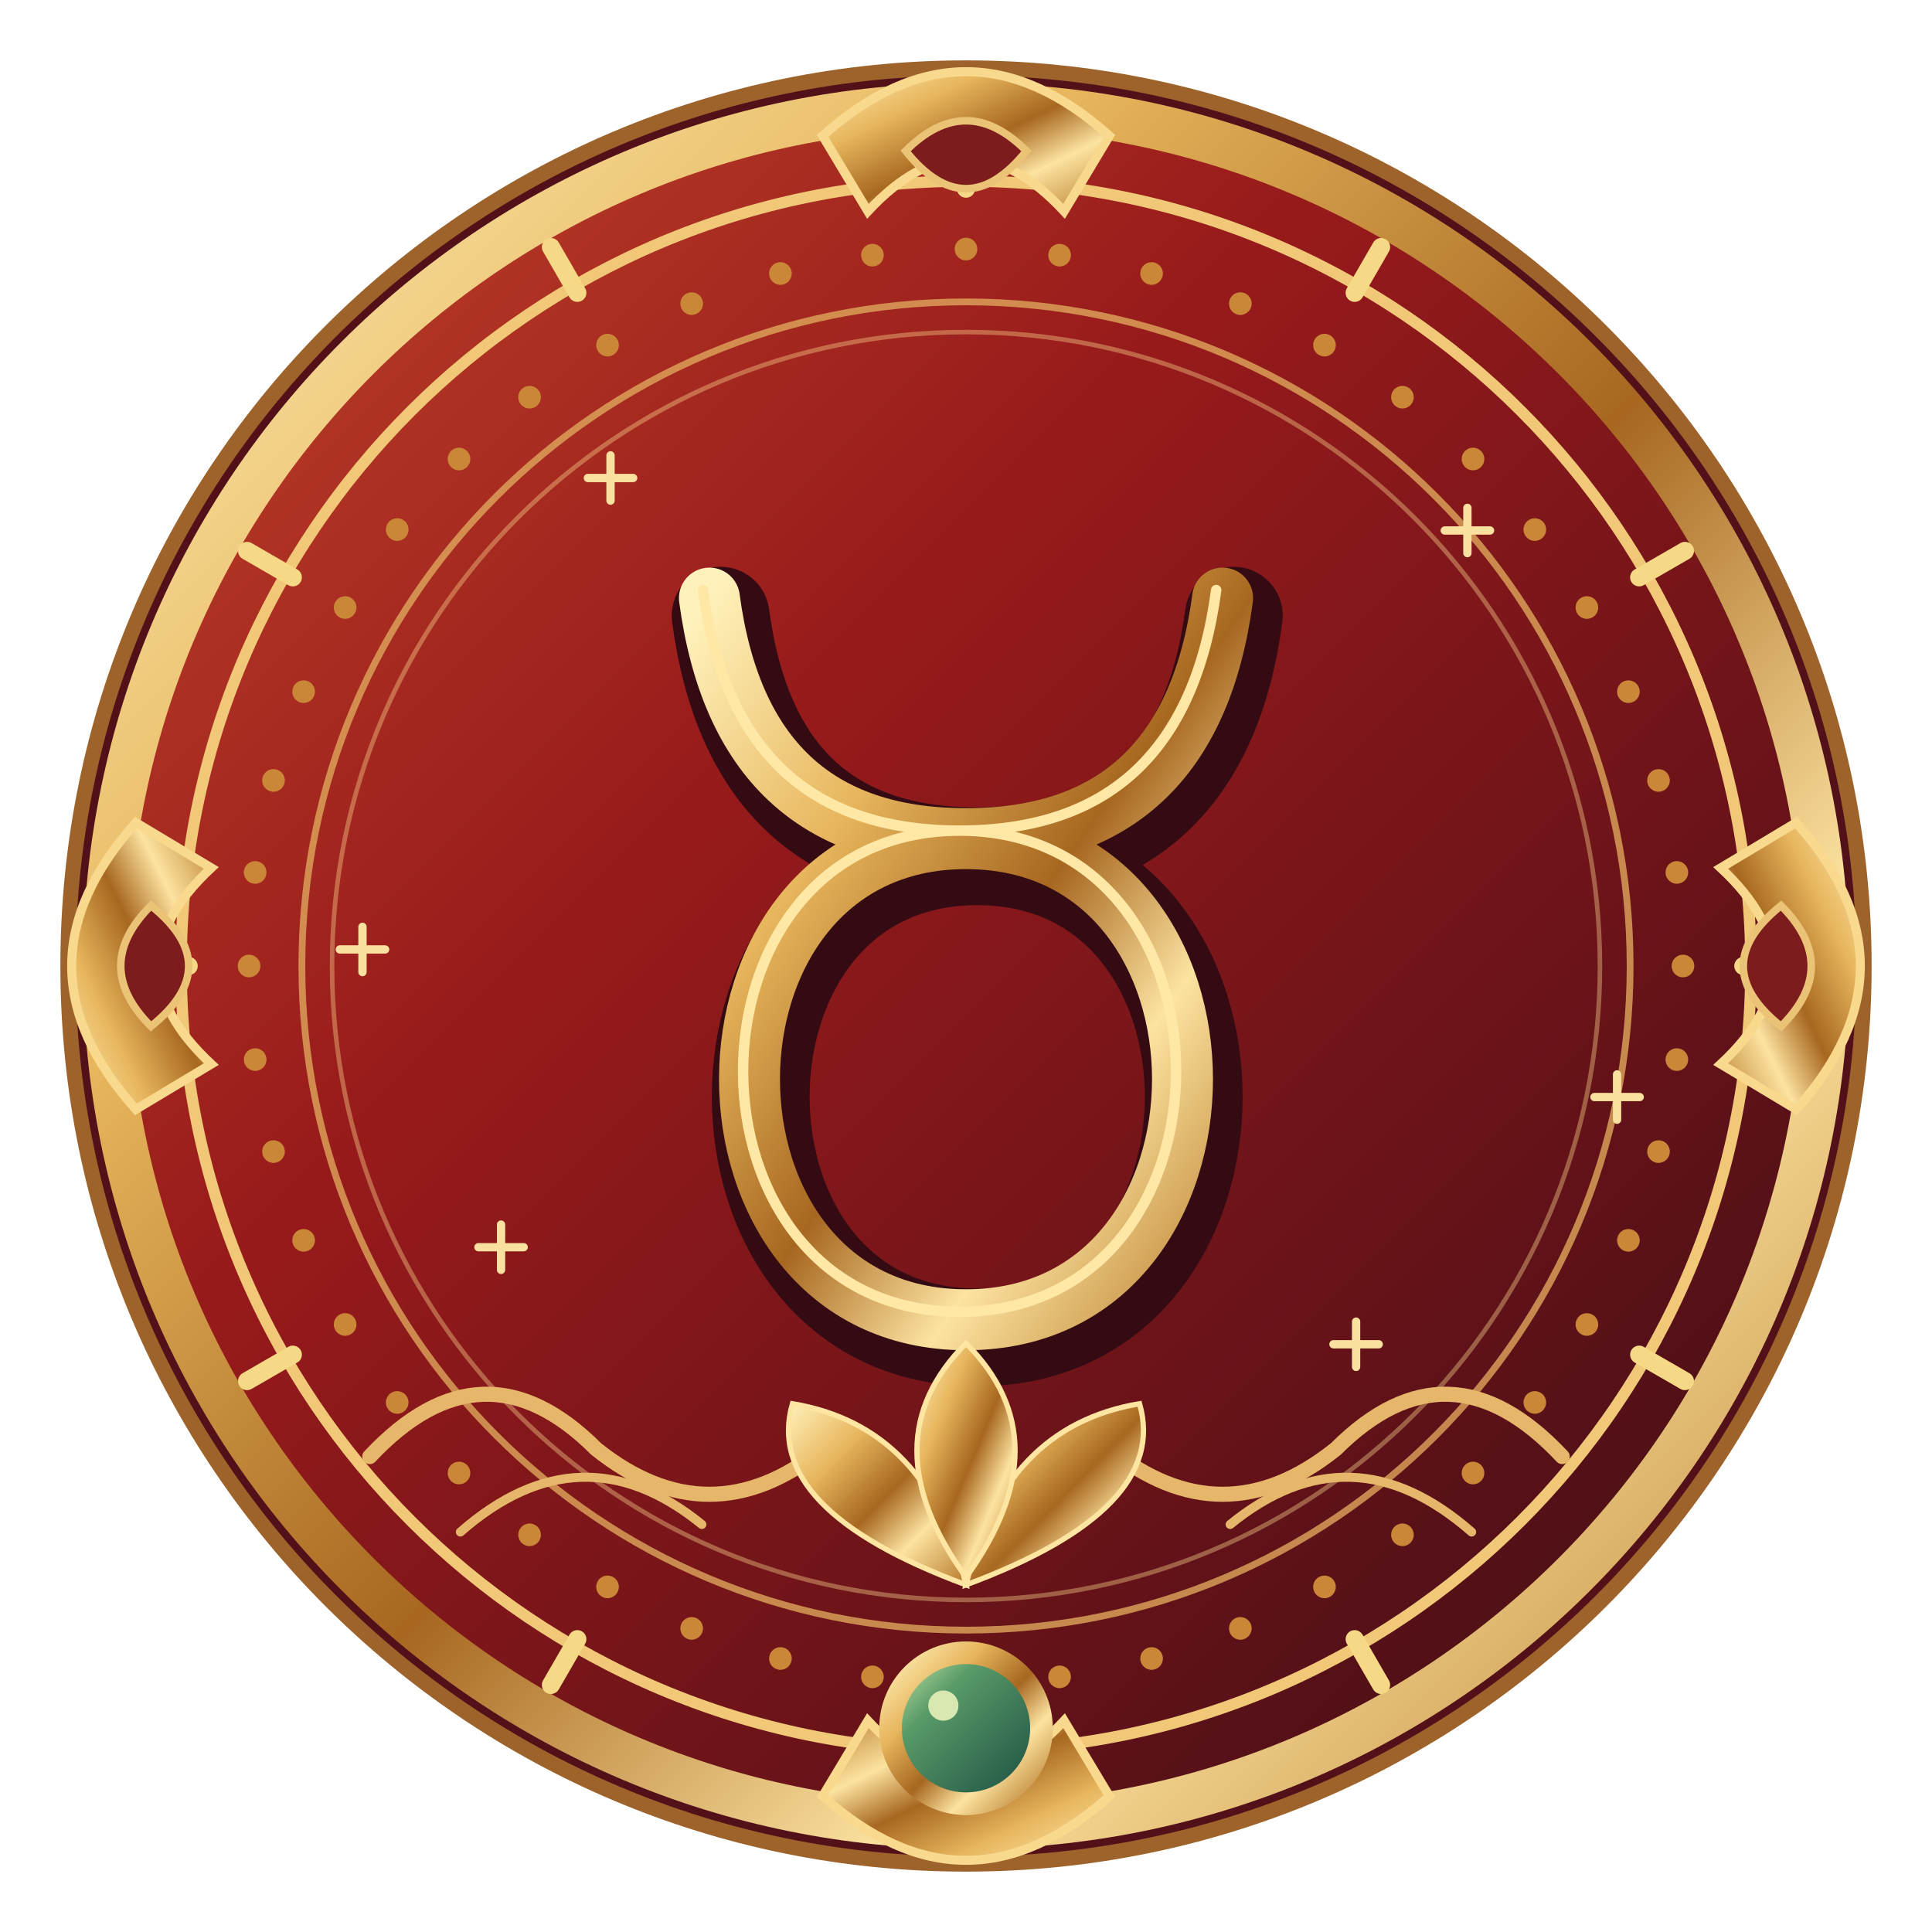
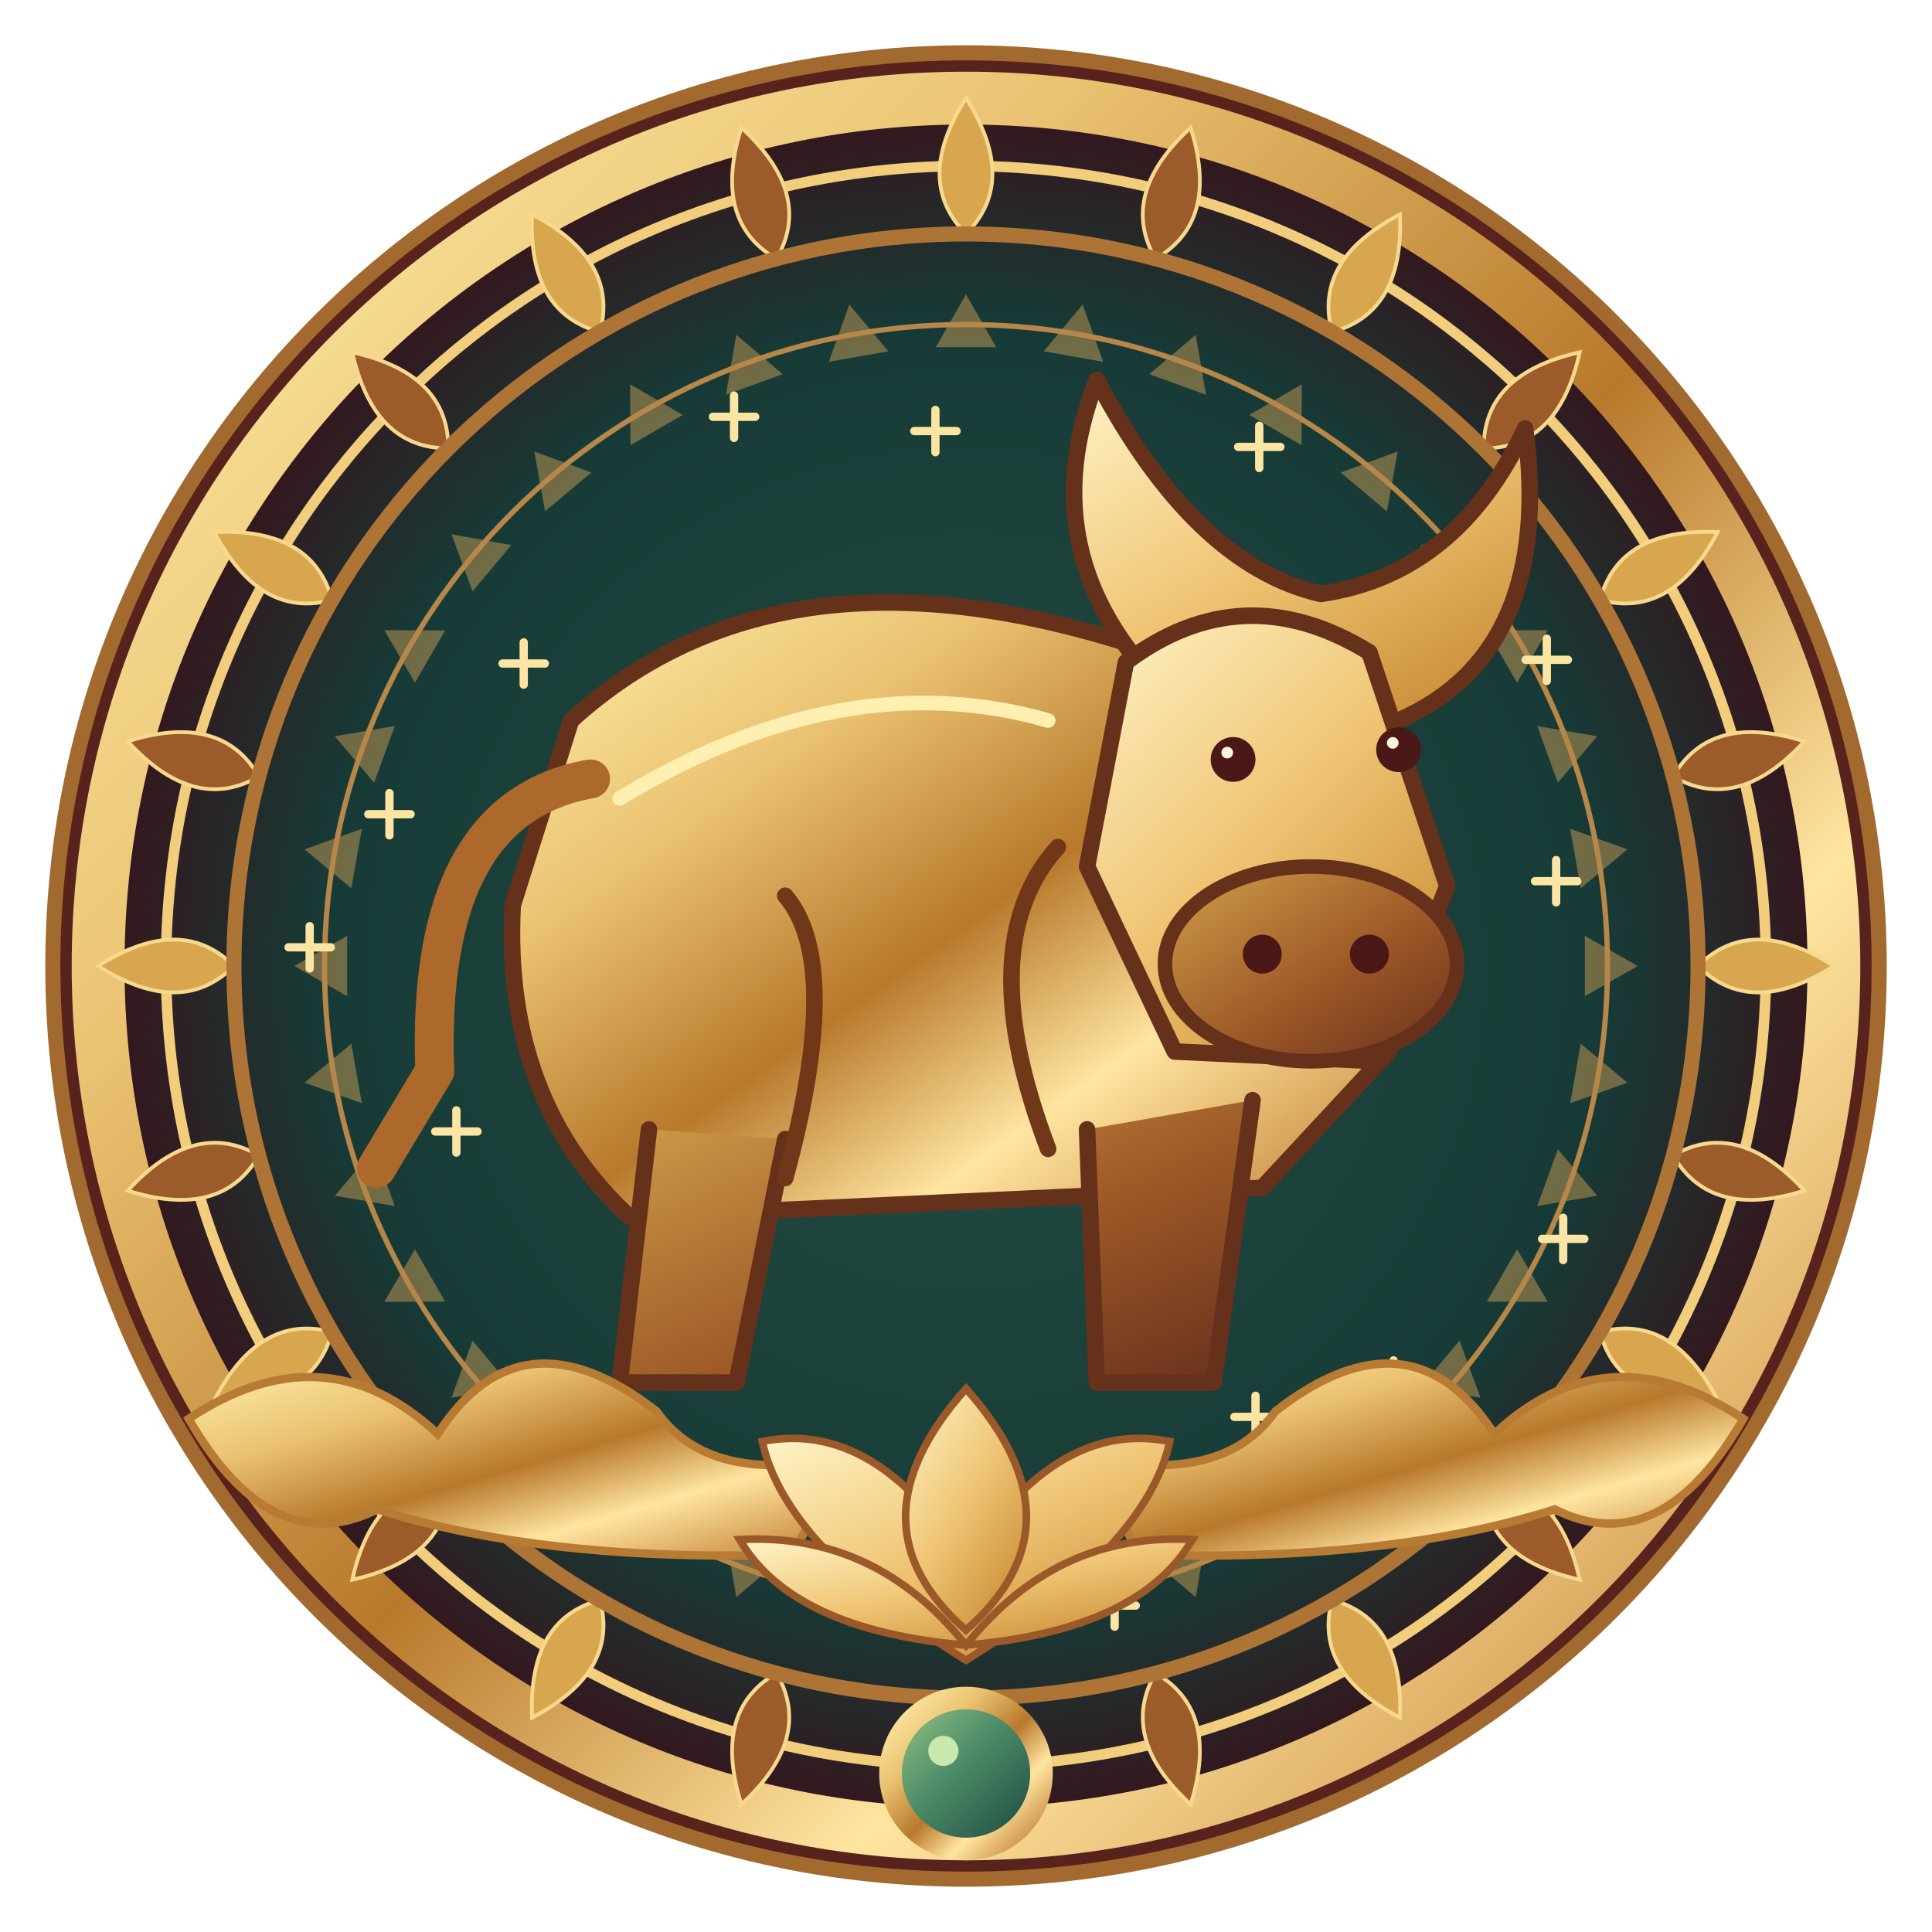
- <svg xmlns="http://www.w3.org/2000/svg" width="256" height="256" viewBox="0 0 256 256">
+ <svg xmlns="http://www.w3.org/2000/svg" viewBox="0 0 256 256" width="256" height="256">
  <defs>
-     <linearGradient id="red" x1="0" y1="0" x2="1" y2="1">
-       <stop offset="0" stop-color="#C3472A" />
-       <stop offset=".38" stop-color="#971A1B" />
-       <stop offset="1" stop-color="#390C16" />
+     <linearGradient id="gold" x1="0" y1="0" x2="1" y2="1">
+       <stop offset="0" stop-color="#FFF0AC" />
+       <stop offset=".28" stop-color="#EAC271" />
+       <stop offset=".52" stop-color="#B8792C" />
+       <stop offset=".72" stop-color="#FFE5A0" />
+       <stop offset="1" stop-color="#BD772C" />
    </linearGradient>
-     <linearGradient id="gold" x1="0" y1="0" x2="1" y2="1">
-       <stop offset="0" stop-color="#FFF1BB" />
-       <stop offset=".28" stop-color="#E7B65D" />
-       <stop offset=".53" stop-color="#A76720" />
-       <stop offset=".73" stop-color="#FCE3A0" />
-       <stop offset="1" stop-color="#B77A2B" />
+     <linearGradient id="light" x1="0" y1="0" x2=".8" y2="1">
+       <stop offset="0" stop-color="#FFF4C7" />
+       <stop offset=".52" stop-color="#EFC575" />
+       <stop offset="1" stop-color="#CA8D36" />
+     </linearGradient>
+     <linearGradient id="dark" x1="0" y1="0" x2="1" y2="1">
+       <stop offset="0" stop-color="#D3A04B" />
+       <stop offset=".58" stop-color="#9B5726" />
+       <stop offset="1" stop-color="#67301D" />
    </linearGradient>
    <linearGradient id="jade" x1="0" y1="0" x2="1" y2="1">
-       <stop offset="0" stop-color="#D9F0AE" />
-       <stop offset=".32" stop-color="#589A68" />
-       <stop offset="1" stop-color="#17483F" />
+       <stop offset="0" stop-color="#A4C987" />
+       <stop offset=".45" stop-color="#4B8C68" />
+       <stop offset="1" stop-color="#173F39" />
    </linearGradient>
+     <radialGradient id="lacquer">
+       <stop offset="0" stop-color="#244E43" />
+       <stop offset=".74" stop-color="#173A36" />
+       <stop offset="1" stop-color="#37131B" />
+     </radialGradient>
  </defs>
-   <circle cx="128" cy="128" r="119" fill="#521019" stroke="#9D632B" stroke-width="2" />
-   <circle cx="128" cy="128" r="114" fill="url(#red)" stroke="url(#gold)" stroke-width="6" />
-   <circle cx="128" cy="128" r="104" fill="none" stroke="#F0C878" stroke-width="1.5" />
-   <path d="M231.00 128.00 L238.00 128.00" stroke="#F6D986" stroke-width="2.4" stroke-linecap="round" />
-   <path d="M217.20 179.50 L223.26 183.00" stroke="#F6D986" stroke-width="2.4" stroke-linecap="round" />
-   <path d="M179.50 217.20 L183.00 223.26" stroke="#F6D986" stroke-width="2.4" stroke-linecap="round" />
-   <path d="M128.00 231.00 L128.00 238.00" stroke="#F6D986" stroke-width="2.4" stroke-linecap="round" />
-   <path d="M76.50 217.20 L73.00 223.26" stroke="#F6D986" stroke-width="2.4" stroke-linecap="round" />
-   <path d="M38.80 179.50 L32.74 183.00" stroke="#F6D986" stroke-width="2.4" stroke-linecap="round" />
-   <path d="M25.00 128.00 L18.00 128.00" stroke="#F6D986" stroke-width="2.4" stroke-linecap="round" />
-   <path d="M38.80 76.50 L32.74 73.00" stroke="#F6D986" stroke-width="2.4" stroke-linecap="round" />
-   <path d="M76.50 38.80 L73.00 32.74" stroke="#F6D986" stroke-width="2.4" stroke-linecap="round" />
-   <path d="M128.00 25.00 L128.00 18.00" stroke="#F6D986" stroke-width="2.4" stroke-linecap="round" />
-   <path d="M179.50 38.80 L183.00 32.74" stroke="#F6D986" stroke-width="2.4" stroke-linecap="round" />
-   <path d="M217.20 76.50 L223.26 73.00" stroke="#F6D986" stroke-width="2.4" stroke-linecap="round" />
-   <circle cx="223.00" cy="128.00" r="1.5" fill="#CB8738" />
-   <circle cx="222.19" cy="140.40" r="1.5" fill="#CB8738" />
-   <circle cx="219.76" cy="152.59" r="1.5" fill="#CB8738" />
-   <circle cx="215.77" cy="164.35" r="1.5" fill="#CB8738" />
-   <circle cx="210.27" cy="175.50" r="1.5" fill="#CB8738" />
-   <circle cx="203.37" cy="185.83" r="1.5" fill="#CB8738" />
-   <circle cx="195.18" cy="195.18" r="1.5" fill="#CB8738" />
-   <circle cx="185.83" cy="203.37" r="1.5" fill="#CB8738" />
-   <circle cx="175.50" cy="210.27" r="1.5" fill="#CB8738" />
-   <circle cx="164.35" cy="215.77" r="1.5" fill="#CB8738" />
-   <circle cx="152.59" cy="219.76" r="1.5" fill="#CB8738" />
-   <circle cx="140.40" cy="222.19" r="1.5" fill="#CB8738" />
-   <circle cx="128.00" cy="223.00" r="1.5" fill="#CB8738" />
-   <circle cx="115.60" cy="222.19" r="1.5" fill="#CB8738" />
-   <circle cx="103.41" cy="219.76" r="1.5" fill="#CB8738" />
-   <circle cx="91.65" cy="215.77" r="1.5" fill="#CB8738" />
-   <circle cx="80.50" cy="210.27" r="1.5" fill="#CB8738" />
-   <circle cx="70.17" cy="203.37" r="1.5" fill="#CB8738" />
-   <circle cx="60.82" cy="195.18" r="1.5" fill="#CB8738" />
-   <circle cx="52.63" cy="185.83" r="1.5" fill="#CB8738" />
-   <circle cx="45.73" cy="175.50" r="1.5" fill="#CB8738" />
-   <circle cx="40.23" cy="164.35" r="1.5" fill="#CB8738" />
-   <circle cx="36.24" cy="152.59" r="1.5" fill="#CB8738" />
-   <circle cx="33.81" cy="140.40" r="1.5" fill="#CB8738" />
-   <circle cx="33.00" cy="128.00" r="1.5" fill="#CB8738" />
-   <circle cx="33.81" cy="115.60" r="1.5" fill="#CB8738" />
-   <circle cx="36.24" cy="103.41" r="1.5" fill="#CB8738" />
-   <circle cx="40.23" cy="91.65" r="1.5" fill="#CB8738" />
-   <circle cx="45.73" cy="80.50" r="1.5" fill="#CB8738" />
-   <circle cx="52.63" cy="70.17" r="1.5" fill="#CB8738" />
-   <circle cx="60.82" cy="60.82" r="1.5" fill="#CB8738" />
-   <circle cx="70.17" cy="52.63" r="1.5" fill="#CB8738" />
-   <circle cx="80.50" cy="45.73" r="1.5" fill="#CB8738" />
-   <circle cx="91.65" cy="40.23" r="1.5" fill="#CB8738" />
-   <circle cx="103.41" cy="36.24" r="1.5" fill="#CB8738" />
-   <circle cx="115.60" cy="33.81" r="1.5" fill="#CB8738" />
-   <circle cx="128.00" cy="33.00" r="1.5" fill="#CB8738" />
-   <circle cx="140.40" cy="33.81" r="1.5" fill="#CB8738" />
-   <circle cx="152.59" cy="36.24" r="1.5" fill="#CB8738" />
-   <circle cx="164.35" cy="40.23" r="1.5" fill="#CB8738" />
-   <circle cx="175.50" cy="45.73" r="1.5" fill="#CB8738" />
-   <circle cx="185.83" cy="52.63" r="1.5" fill="#CB8738" />
-   <circle cx="195.18" cy="60.82" r="1.5" fill="#CB8738" />
-   <circle cx="203.37" cy="70.17" r="1.5" fill="#CB8738" />
-   <circle cx="210.27" cy="80.50" r="1.5" fill="#CB8738" />
-   <circle cx="215.77" cy="91.65" r="1.5" fill="#CB8738" />
-   <circle cx="219.76" cy="103.41" r="1.5" fill="#CB8738" />
-   <circle cx="222.19" cy="115.60" r="1.5" fill="#CB8738" />
-   <g transform="rotate(0 128 128)">
-     <path d="M109 18 Q128 1 147 18 L141 28 Q128 14 115 28 Z" fill="url(#gold)" stroke="#F9D98D" stroke-width="1.2" />
-     <path d="M120 20 Q128 12 136 20 Q128 30 120 20Z" fill="#7D1C1D" stroke="#EBC376" stroke-width="1" />
+   <circle cx="128" cy="128" r="121" fill="#58231C" stroke="#A36A30" stroke-width="2" />
+   <circle cx="128" cy="128" r="115" fill="url(#lacquer)" stroke="url(#gold)" stroke-width="7" />
+   <circle cx="128" cy="128" r="106" fill="none" stroke="#F2CD7B" stroke-width="1.4" />
+   <path transform="rotate(0 128 128)" d="M128 13Q121 24 128 31Q135 24 128 13Z" fill="#D8A64E" stroke="#F7D98E" stroke-width=".5" />
+   <path transform="rotate(15 128 128)" d="M128 13Q121 24 128 31Q135 24 128 13Z" fill="#9B5B2A" stroke="#F7D98E" stroke-width=".5" />
+   <path transform="rotate(30 128 128)" d="M128 13Q121 24 128 31Q135 24 128 13Z" fill="#D8A64E" stroke="#F7D98E" stroke-width=".5" />
+   <path transform="rotate(45 128 128)" d="M128 13Q121 24 128 31Q135 24 128 13Z" fill="#9B5B2A" stroke="#F7D98E" stroke-width=".5" />
+   <path transform="rotate(60 128 128)" d="M128 13Q121 24 128 31Q135 24 128 13Z" fill="#D8A64E" stroke="#F7D98E" stroke-width=".5" />
+   <path transform="rotate(75 128 128)" d="M128 13Q121 24 128 31Q135 24 128 13Z" fill="#9B5B2A" stroke="#F7D98E" stroke-width=".5" />
+   <path transform="rotate(90 128 128)" d="M128 13Q121 24 128 31Q135 24 128 13Z" fill="#D8A64E" stroke="#F7D98E" stroke-width=".5" />
+   <path transform="rotate(105 128 128)" d="M128 13Q121 24 128 31Q135 24 128 13Z" fill="#9B5B2A" stroke="#F7D98E" stroke-width=".5" />
+   <path transform="rotate(120 128 128)" d="M128 13Q121 24 128 31Q135 24 128 13Z" fill="#D8A64E" stroke="#F7D98E" stroke-width=".5" />
+   <path transform="rotate(135 128 128)" d="M128 13Q121 24 128 31Q135 24 128 13Z" fill="#9B5B2A" stroke="#F7D98E" stroke-width=".5" />
+   <path transform="rotate(150 128 128)" d="M128 13Q121 24 128 31Q135 24 128 13Z" fill="#D8A64E" stroke="#F7D98E" stroke-width=".5" />
+   <path transform="rotate(165 128 128)" d="M128 13Q121 24 128 31Q135 24 128 13Z" fill="#9B5B2A" stroke="#F7D98E" stroke-width=".5" />
+   <path transform="rotate(180 128 128)" d="M128 13Q121 24 128 31Q135 24 128 13Z" fill="#D8A64E" stroke="#F7D98E" stroke-width=".5" />
+   <path transform="rotate(195 128 128)" d="M128 13Q121 24 128 31Q135 24 128 13Z" fill="#9B5B2A" stroke="#F7D98E" stroke-width=".5" />
+   <path transform="rotate(210 128 128)" d="M128 13Q121 24 128 31Q135 24 128 13Z" fill="#D8A64E" stroke="#F7D98E" stroke-width=".5" />
+   <path transform="rotate(225 128 128)" d="M128 13Q121 24 128 31Q135 24 128 13Z" fill="#9B5B2A" stroke="#F7D98E" stroke-width=".5" />
+   <path transform="rotate(240 128 128)" d="M128 13Q121 24 128 31Q135 24 128 13Z" fill="#D8A64E" stroke="#F7D98E" stroke-width=".5" />
+   <path transform="rotate(255 128 128)" d="M128 13Q121 24 128 31Q135 24 128 13Z" fill="#9B5B2A" stroke="#F7D98E" stroke-width=".5" />
+   <path transform="rotate(270 128 128)" d="M128 13Q121 24 128 31Q135 24 128 13Z" fill="#D8A64E" stroke="#F7D98E" stroke-width=".5" />
+   <path transform="rotate(285 128 128)" d="M128 13Q121 24 128 31Q135 24 128 13Z" fill="#9B5B2A" stroke="#F7D98E" stroke-width=".5" />
+   <path transform="rotate(300 128 128)" d="M128 13Q121 24 128 31Q135 24 128 13Z" fill="#D8A64E" stroke="#F7D98E" stroke-width=".5" />
+   <path transform="rotate(315 128 128)" d="M128 13Q121 24 128 31Q135 24 128 13Z" fill="#9B5B2A" stroke="#F7D98E" stroke-width=".5" />
+   <path transform="rotate(330 128 128)" d="M128 13Q121 24 128 31Q135 24 128 13Z" fill="#D8A64E" stroke="#F7D98E" stroke-width=".5" />
+   <path transform="rotate(345 128 128)" d="M128 13Q121 24 128 31Q135 24 128 13Z" fill="#9B5B2A" stroke="#F7D98E" stroke-width=".5" />
+   <circle cx="128" cy="128" r="97" fill="none" stroke="#AD7435" stroke-width="2" />
+   <path transform="rotate(0 128 128)" d="M128 39l-4 7h8Z" fill="#D1A055" opacity=".48" />
+   <path transform="rotate(10 128 128)" d="M128 39l-4 7h8Z" fill="#D1A055" opacity=".48" />
+   <path transform="rotate(20 128 128)" d="M128 39l-4 7h8Z" fill="#D1A055" opacity=".48" />
+   <path transform="rotate(30 128 128)" d="M128 39l-4 7h8Z" fill="#D1A055" opacity=".48" />
+   <path transform="rotate(40 128 128)" d="M128 39l-4 7h8Z" fill="#D1A055" opacity=".48" />
+   <path transform="rotate(50 128 128)" d="M128 39l-4 7h8Z" fill="#D1A055" opacity=".48" />
+   <path transform="rotate(60 128 128)" d="M128 39l-4 7h8Z" fill="#D1A055" opacity=".48" />
+   <path transform="rotate(70 128 128)" d="M128 39l-4 7h8Z" fill="#D1A055" opacity=".48" />
+   <path transform="rotate(80 128 128)" d="M128 39l-4 7h8Z" fill="#D1A055" opacity=".48" />
+   <path transform="rotate(90 128 128)" d="M128 39l-4 7h8Z" fill="#D1A055" opacity=".48" />
+   <path transform="rotate(100 128 128)" d="M128 39l-4 7h8Z" fill="#D1A055" opacity=".48" />
+   <path transform="rotate(110 128 128)" d="M128 39l-4 7h8Z" fill="#D1A055" opacity=".48" />
+   <path transform="rotate(120 128 128)" d="M128 39l-4 7h8Z" fill="#D1A055" opacity=".48" />
+   <path transform="rotate(130 128 128)" d="M128 39l-4 7h8Z" fill="#D1A055" opacity=".48" />
+   <path transform="rotate(140 128 128)" d="M128 39l-4 7h8Z" fill="#D1A055" opacity=".48" />
+   <path transform="rotate(150 128 128)" d="M128 39l-4 7h8Z" fill="#D1A055" opacity=".48" />
+   <path transform="rotate(160 128 128)" d="M128 39l-4 7h8Z" fill="#D1A055" opacity=".48" />
+   <path transform="rotate(170 128 128)" d="M128 39l-4 7h8Z" fill="#D1A055" opacity=".48" />
+   <path transform="rotate(180 128 128)" d="M128 39l-4 7h8Z" fill="#D1A055" opacity=".48" />
+   <path transform="rotate(190 128 128)" d="M128 39l-4 7h8Z" fill="#D1A055" opacity=".48" />
+   <path transform="rotate(200 128 128)" d="M128 39l-4 7h8Z" fill="#D1A055" opacity=".48" />
+   <path transform="rotate(210 128 128)" d="M128 39l-4 7h8Z" fill="#D1A055" opacity=".48" />
+   <path transform="rotate(220 128 128)" d="M128 39l-4 7h8Z" fill="#D1A055" opacity=".48" />
+   <path transform="rotate(230 128 128)" d="M128 39l-4 7h8Z" fill="#D1A055" opacity=".48" />
+   <path transform="rotate(240 128 128)" d="M128 39l-4 7h8Z" fill="#D1A055" opacity=".48" />
+   <path transform="rotate(250 128 128)" d="M128 39l-4 7h8Z" fill="#D1A055" opacity=".48" />
+   <path transform="rotate(260 128 128)" d="M128 39l-4 7h8Z" fill="#D1A055" opacity=".48" />
+   <path transform="rotate(270 128 128)" d="M128 39l-4 7h8Z" fill="#D1A055" opacity=".48" />
+   <path transform="rotate(280 128 128)" d="M128 39l-4 7h8Z" fill="#D1A055" opacity=".48" />
+   <path transform="rotate(290 128 128)" d="M128 39l-4 7h8Z" fill="#D1A055" opacity=".48" />
+   <path transform="rotate(300 128 128)" d="M128 39l-4 7h8Z" fill="#D1A055" opacity=".48" />
+   <path transform="rotate(310 128 128)" d="M128 39l-4 7h8Z" fill="#D1A055" opacity=".48" />
+   <path transform="rotate(320 128 128)" d="M128 39l-4 7h8Z" fill="#D1A055" opacity=".48" />
+   <path transform="rotate(330 128 128)" d="M128 39l-4 7h8Z" fill="#D1A055" opacity=".48" />
+   <path transform="rotate(340 128 128)" d="M128 39l-4 7h8Z" fill="#D1A055" opacity=".48" />
+   <path transform="rotate(350 128 128)" d="M128 39l-4 7h8Z" fill="#D1A055" opacity=".48" />
+   <circle cx="128" cy="128" r="85" fill="none" stroke="#B78649" stroke-width=".7" />
+   <path d="M163.561 187.744h5.6M166.361 184.944v5.6" stroke="#FCE5A3" stroke-width="1.1" stroke-linecap="round" />
+   <path d="M48.803 107.889h5.6M51.603 105.089v5.6" stroke="#FCE5A3" stroke-width="1.1" stroke-linecap="round" />
+   <path d="M202.159 87.426h5.6M204.959 84.626v5.6" stroke="#FCE5A3" stroke-width="1.1" stroke-linecap="round" />
+   <path d="M101.32 194.864h5.6M104.12 192.064v5.6" stroke="#FCE5A3" stroke-width="1.1" stroke-linecap="round" />
+   <path d="M94.467 55.223h5.6M97.267 52.423v5.6" stroke="#FCE5A3" stroke-width="1.1" stroke-linecap="round" />
+   <path d="M204.33 164.159h5.6M207.13 161.359v5.6" stroke="#FCE5A3" stroke-width="1.1" stroke-linecap="round" />
+   <path d="M57.671 149.927h5.6M60.471 147.127v5.6" stroke="#FCE5A3" stroke-width="1.1" stroke-linecap="round" />
+   <path d="M164.058 59.217h5.6M166.858 56.417v5.6" stroke="#FCE5A3" stroke-width="1.1" stroke-linecap="round" />
+   <path d="M144.894 212.742h5.6M147.694 209.942v5.6" stroke="#FCE5A3" stroke-width="1.1" stroke-linecap="round" />
+   <path d="M66.595 87.919h5.6M69.395 85.119v5.6" stroke="#FCE5A3" stroke-width="1.1" stroke-linecap="round" />
+   <path d="M203.397 116.762h5.6M206.197 113.962v5.6" stroke="#FCE5A3" stroke-width="1.1" stroke-linecap="round" />
+   <path d="M70.126 195.349h5.6M72.926 192.549v5.6" stroke="#FCE5A3" stroke-width="1.1" stroke-linecap="round" />
+   <path d="M121.146 57.116h5.6M123.946 54.316v5.6" stroke="#FCE5A3" stroke-width="1.1" stroke-linecap="round" />
+   <path d="M181.856 183.056h5.6M184.656 180.256v5.6" stroke="#FCE5A3" stroke-width="1.1" stroke-linecap="round" />
+   <path d="M38.235 125.523h5.6M41.035 122.723v5.6" stroke="#FCE5A3" stroke-width="1.1" stroke-linecap="round" />
+   <g transform="translate(46 40) scale(1.29)">
+     <path d="M23 43 Q45 23 83 36 L102 46 107 77 94 91 29 94 Q16 82 17 62Z" fill="url(#gold)" stroke="#66311B" stroke-width="1.7" stroke-linecap="round" stroke-linejoin="round" />
+     <path d="M31 85L28 111 40 111 45 86 M76 85L77 111 89 111 93 82" fill="url(#dark)" stroke="#66311B" stroke-width="1.7" stroke-linecap="round" stroke-linejoin="round" />
+     <path d="M25 49 Q8 52 9 79 L3 89" fill="none" stroke="#AC692B" stroke-width="4" stroke-linecap="round" stroke-linejoin="round" />
+     <path d="M84 40 Q70 26 77 8 Q87 27 100 30 Q114 28 121 13 Q124 36 108 43" fill="url(#light)" stroke="#66311B" stroke-width="1.7" stroke-linecap="round" stroke-linejoin="round" />
+     <path d="M80 37 Q92 28 105 36 L113 60 106 78 85 77 76 58Z" fill="url(#light)" stroke="#66311B" stroke-width="1.7" stroke-linecap="round" stroke-linejoin="round" />
+     <ellipse cx="99" cy="68" rx="15" ry="10" fill="url(#dark)" stroke="#66311B" stroke-width="1.5" />
+     <circle cx="91" cy="47" r="2.3" fill="#4A1816" stroke="none" />
+     <circle cx="90.4" cy="46.3" r="0.6" fill="#FFF5D8" stroke="none" />
+     <circle cx="108" cy="46" r="2.3" fill="#4A1816" stroke="none" />
+     <circle cx="107.4" cy="45.3" r="0.6" fill="#FFF5D8" stroke="none" />
+     <circle cx="94" cy="67" r="2" fill="#4A1816" stroke="none" />
+     <circle cx="105" cy="67" r="2" fill="#4A1816" stroke="none" />
+     <path d="M28 51 Q51 37 72 43" fill="none" stroke="#FFF0B1" stroke-width="1.5" stroke-linecap="round" stroke-linejoin="round" />
+     <path d="M45 90Q51 68 45 61 M72 87Q64 66 73 56" fill="none" stroke="#713719" stroke-width="1.7" stroke-linecap="round" stroke-linejoin="round" />
  </g>
-   <g transform="rotate(90 128 128)">
-     <path d="M109 18 Q128 1 147 18 L141 28 Q128 14 115 28 Z" fill="url(#gold)" stroke="#F9D98D" stroke-width="1.2" />
-     <path d="M120 20 Q128 12 136 20 Q128 30 120 20Z" fill="#7D1C1D" stroke="#EBC376" stroke-width="1" />
+   <g fill="url(#gold)" stroke="#B87B34" stroke-width="1.1">
+     <path d="M25 188Q43 176 58 190Q69 173 87 187Q94 197 112 193L105 206Q72 207 50 200Q36 207 25 188Z" />
+     <path d="M231 188Q213 176 198 190Q187 173 169 187Q162 197 144 193L151 206Q184 207 206 200Q220 207 231 188Z" />
  </g>
-   <g transform="rotate(180 128 128)">
-     <path d="M109 18 Q128 1 147 18 L141 28 Q128 14 115 28 Z" fill="url(#gold)" stroke="#F9D98D" stroke-width="1.2" />
-     <path d="M120 20 Q128 12 136 20 Q128 30 120 20Z" fill="#7D1C1D" stroke="#EBC376" stroke-width="1" />
+   <g fill="url(#light)" stroke="#9B5828" stroke-width="1">
+     <path d="M128 220Q104 205 101 191Q116 188 128 207Q140 188 155 191Q152 205 128 220Z" />
+     <path d="M128 216Q112 202 128 184Q144 202 128 216Z" />
+     <path d="M128 218Q105 216 98 204Q116 203 128 218Q140 203 158 204Q151 216 128 218Z" />
  </g>
-   <g transform="rotate(270 128 128)">
-     <path d="M109 18 Q128 1 147 18 L141 28 Q128 14 115 28 Z" fill="url(#gold)" stroke="#F9D98D" stroke-width="1.2" />
-     <path d="M120 20 Q128 12 136 20 Q128 30 120 20Z" fill="#7D1C1D" stroke="#EBC376" stroke-width="1" />
-   </g>
-   <circle cx="128" cy="128" r="88" fill="none" stroke="#DFA65B" stroke-width=".9" opacity=".8" />
-   <circle cx="128" cy="128" r="84" fill="none" stroke="#F9D58C" stroke-width=".6" opacity=".4" />
-   <path d="M176.69 178.122h6 M179.69 175.122v6" stroke="#FBE1A0" stroke-width="1.1" stroke-linecap="round" />
-   <path d="M45.03 125.808h6 M48.03 122.808v6" stroke="#FBE1A0" stroke-width="1.1" stroke-linecap="round" />
-   <path d="M191.438 70.293h6 M194.438 67.293v6" stroke="#FBE1A0" stroke-width="1.1" stroke-linecap="round" />
-   <path d="M116.88 199.541h6 M119.88 196.541v6" stroke="#FBE1A0" stroke-width="1.1" stroke-linecap="round" />
-   <path d="M77.896 63.338h6 M80.896 60.338v6" stroke="#FBE1A0" stroke-width="1.1" stroke-linecap="round" />
-   <path d="M211.27 145.365h6 M214.27 142.365v6" stroke="#FBE1A0" stroke-width="1.1" stroke-linecap="round" />
-   <path d="M63.392 165.262h6 M66.392 162.262v6" stroke="#FBE1A0" stroke-width="1.1" stroke-linecap="round" />
-   <g transform="translate(60 58) scale(2.125)" fill="none" stroke-linecap="round" stroke-linejoin="round">
-     <path d="M16 10 Q18 25 32 25 Q46 25 48 10 M32 25 C14 25 14 55 32 55 C50 55 50 25 32 25" stroke="#350B13" stroke-width="6.1" transform="translate(0.7 1.1)" />
-     <path d="M16 10 Q18 25 32 25 Q46 25 48 10 M32 25 C14 25 14 55 32 55 C50 55 50 25 32 25" stroke="url(#gold)" stroke-width="3.8" />
-     <path d="M16 10 Q18 25 32 25 Q46 25 48 10 M32 25 C14 25 14 55 32 55 C50 55 50 25 32 25" stroke="#FFE8A5" stroke-width=".65" transform="translate(-0.4 -0.5)" />
-   </g>
-   <g fill="none" stroke="#E6B66B" stroke-linecap="round" stroke-linejoin="round">
-     <path d="M49 193 Q64 177 79 192 Q94 204 109 192 M147 192 Q162 204 177 192 Q192 177 207 193" stroke-width="2" />
-     <path d="M61 203 Q77 189 93 202 M163 202 Q179 189 195 203" stroke-width="1.2" />
-   </g>
-   <g fill="url(#gold)" stroke="#FFE5A2" stroke-width=".7">
-     <path d="M128 210 Q101 200 105 186 Q123 189 128 210Z" />
-     <path d="M128 210 Q155 200 151 186 Q133 189 128 210Z" />
-     <path d="M128 209 Q115 191 128 178 Q141 191 128 209Z" />
-   </g>
-   <circle cx="128" cy="229" r="10" fill="url(#jade)" stroke="url(#gold)" stroke-width="3" />
-   <circle cx="125" cy="226" r="2" fill="#D8E8B0" />
+   <circle cx="128" cy="235" r="10" fill="url(#jade)" stroke="url(#gold)" stroke-width="3" />
+   <circle cx="125" cy="232" r="2" fill="#C8E8AC" />
</svg>
